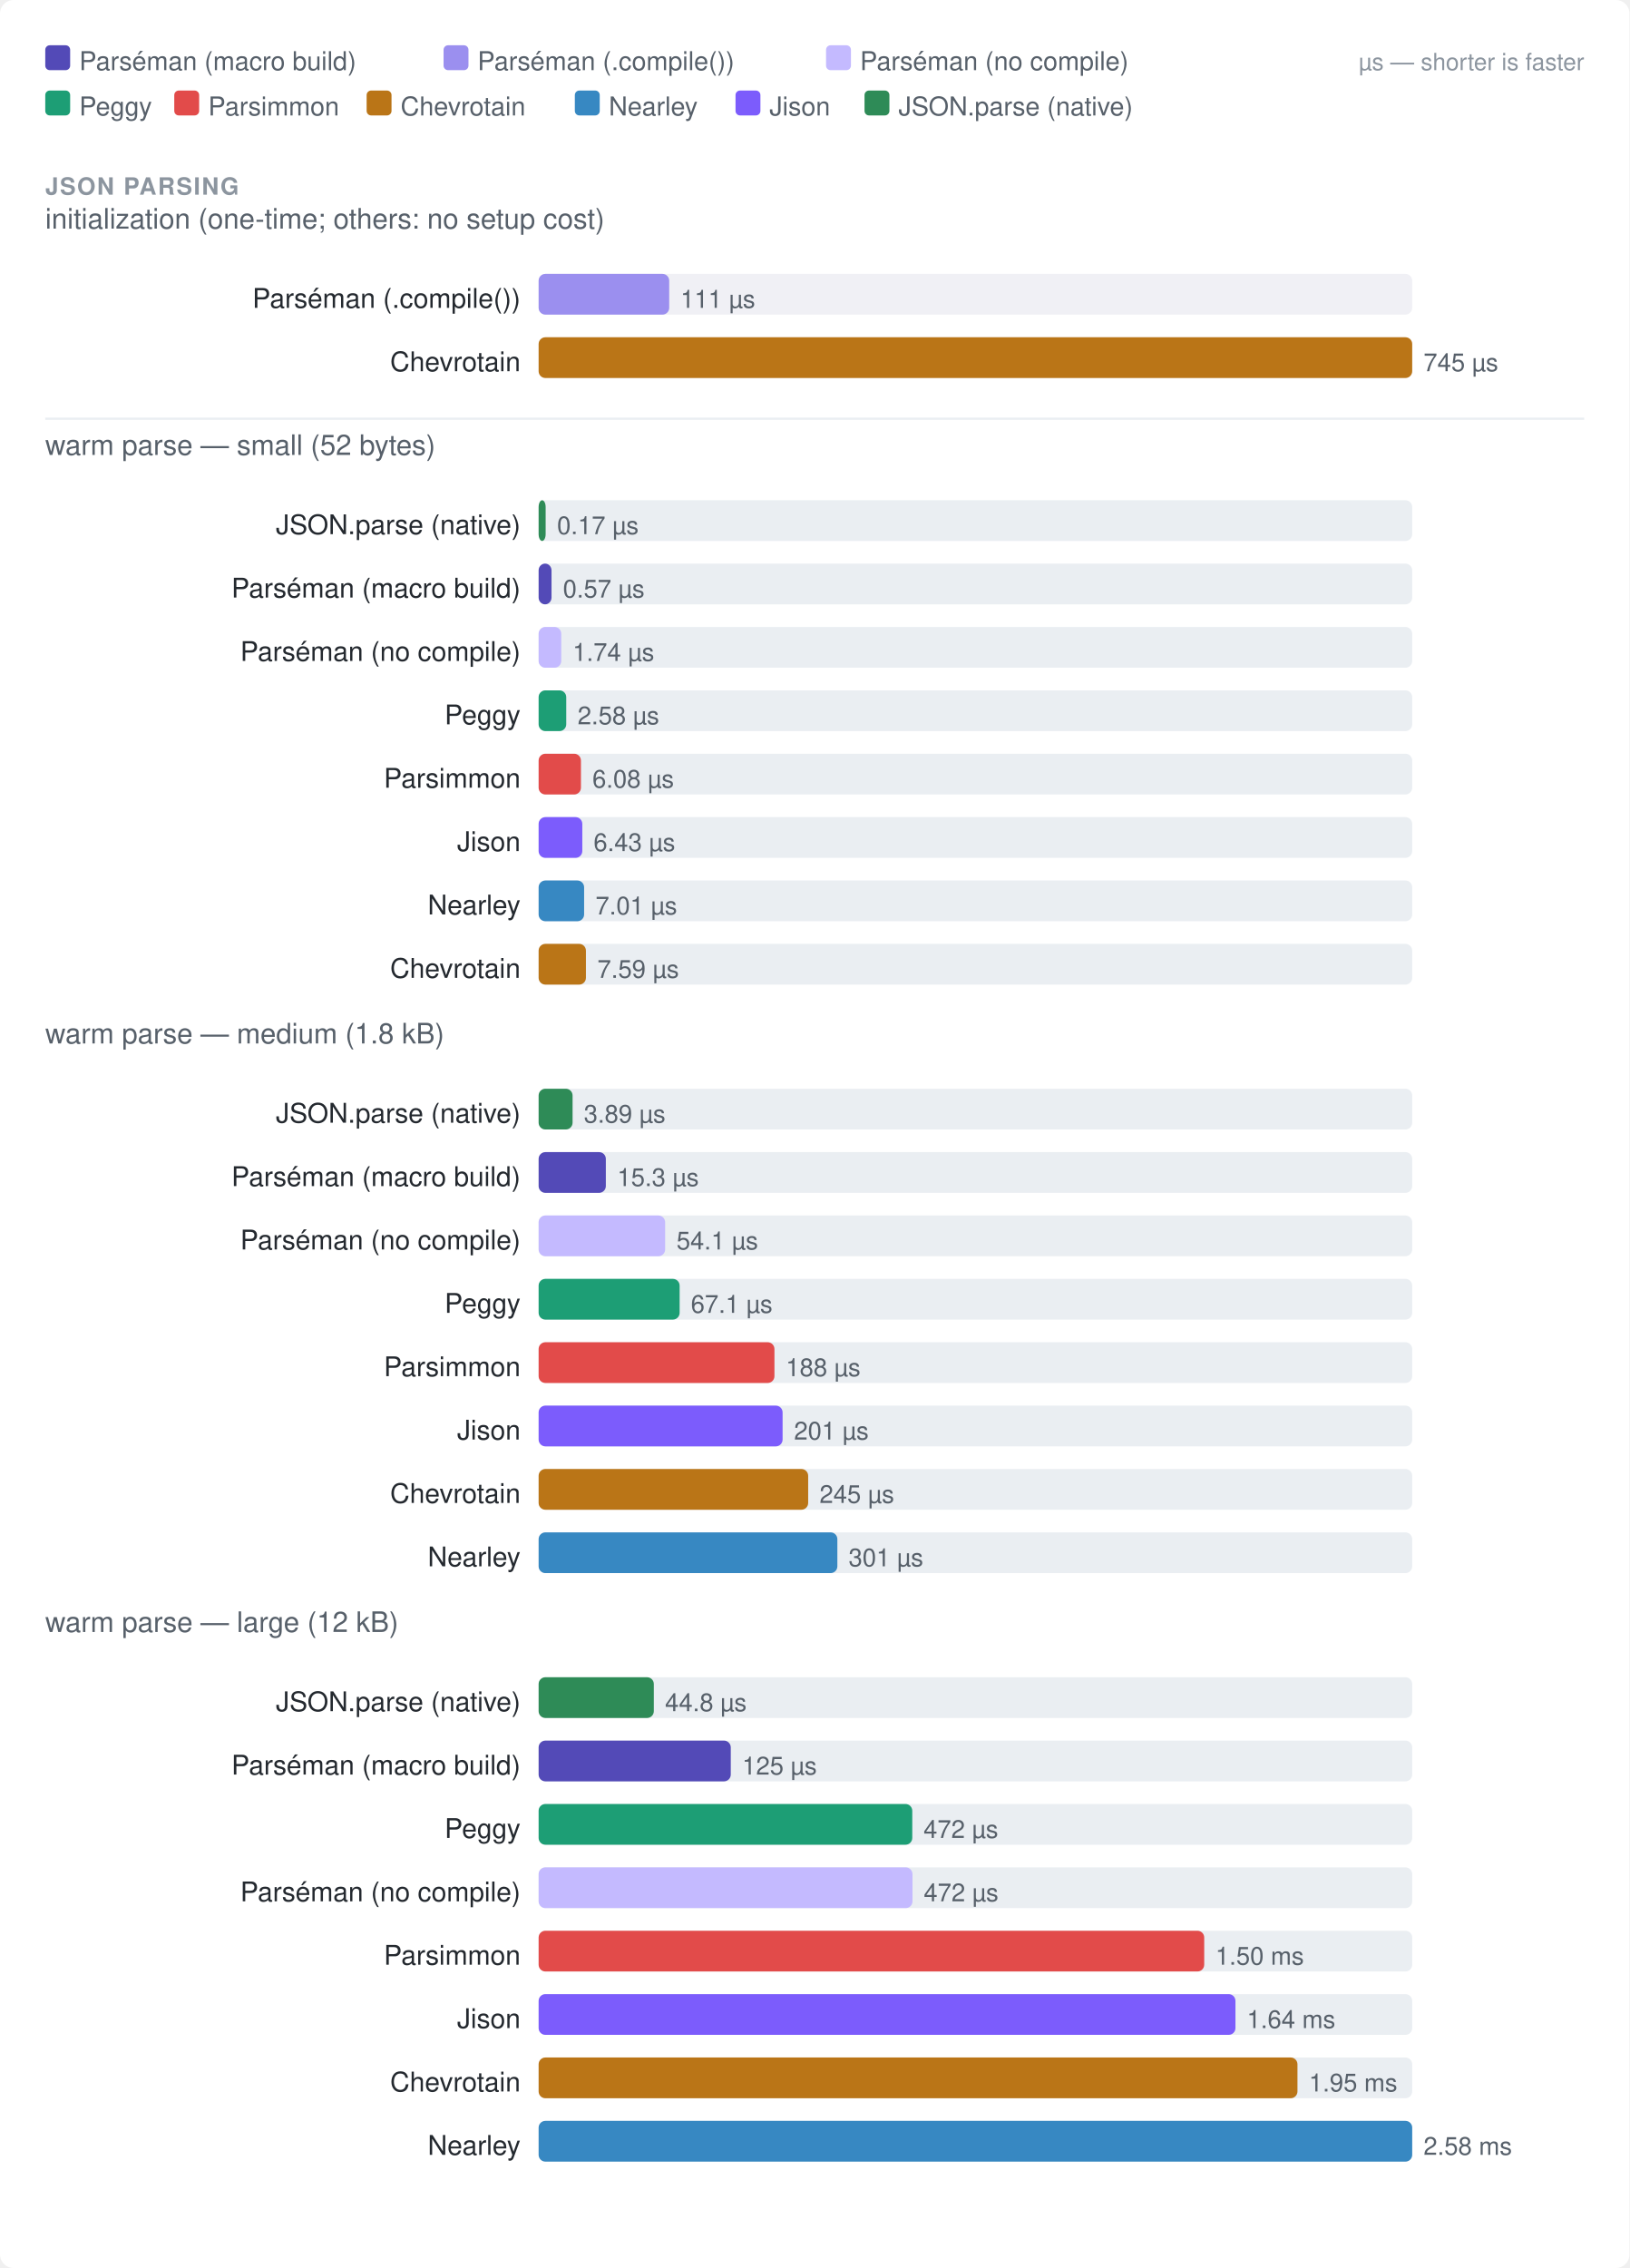
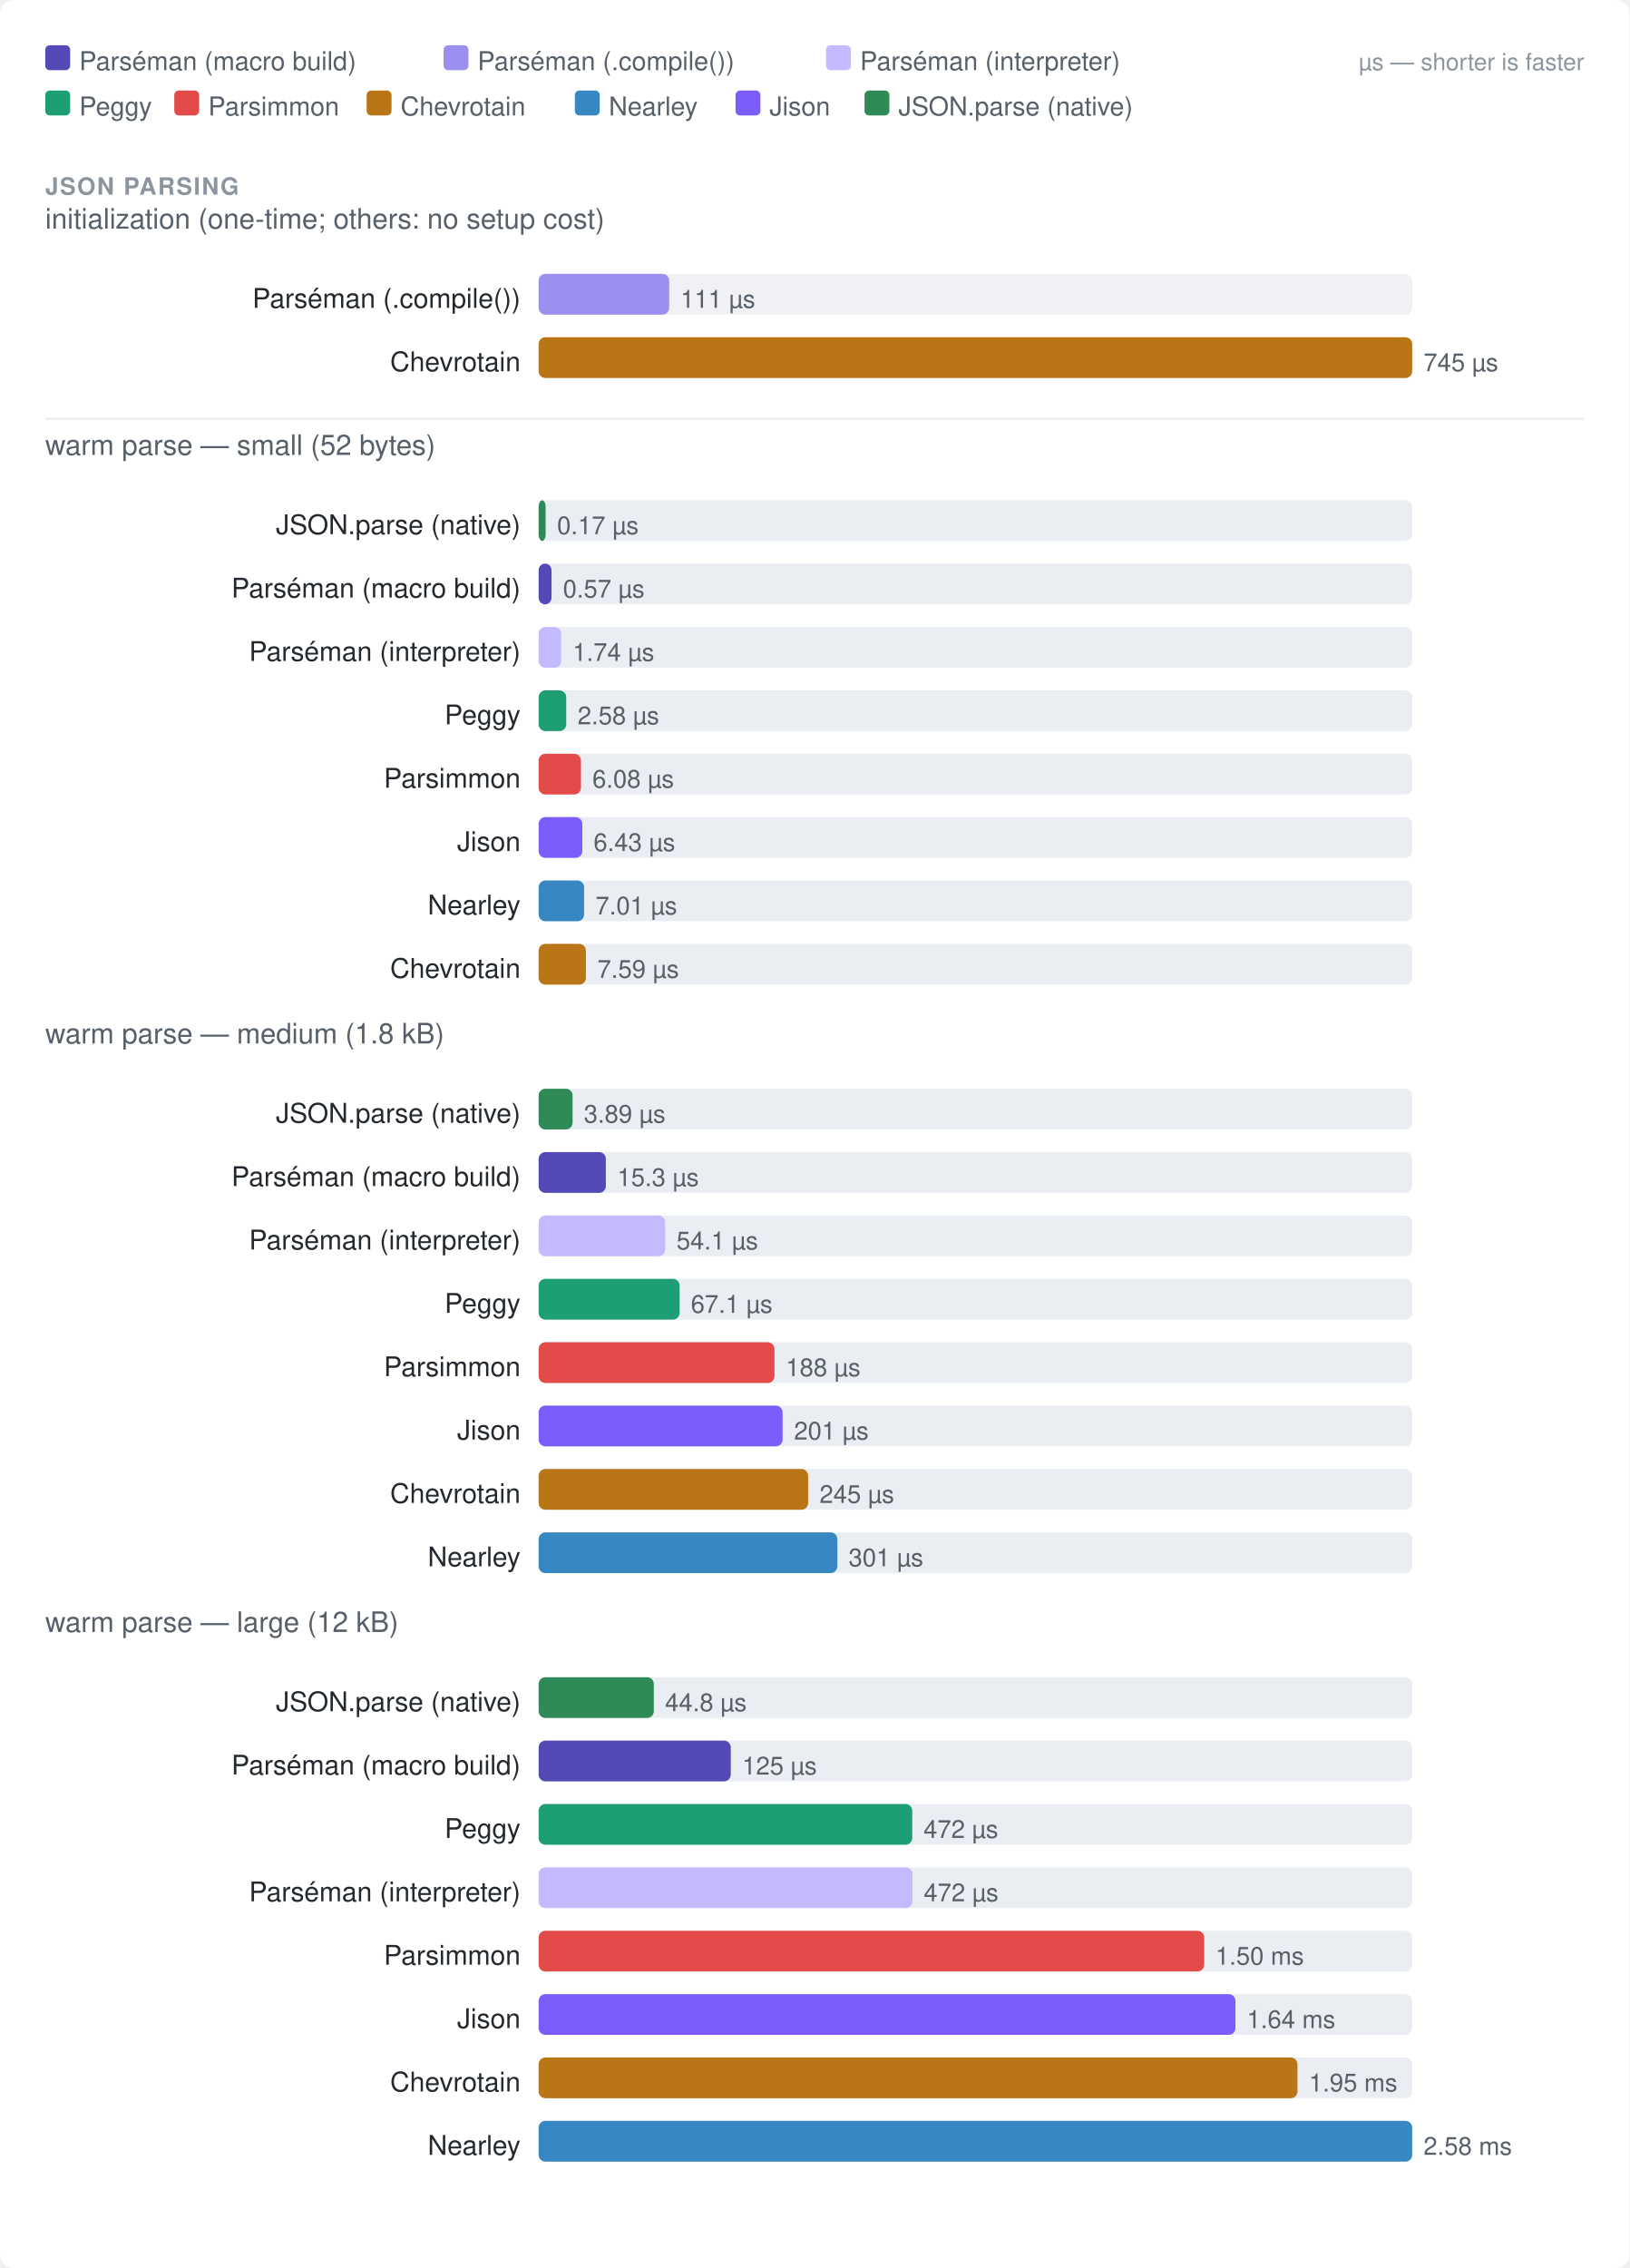
<svg xmlns="http://www.w3.org/2000/svg" viewBox="0 0 720 1002" width="720" height="1002">
  <rect width="720" height="1002" fill="white" rx="6" />
  <rect x="20" y="20" width="11" height="11" rx="2" fill="#534AB7" />
  <text x="35" y="31" font-size="11.5" fill="#57606a" font-family="-apple-system,BlinkMacSystemFont,'Segoe UI',Helvetica,Arial,sans-serif">Parséman (macro build)</text>
  <rect x="196" y="20" width="11" height="11" rx="2" fill="#9B8FEF" />
  <text x="211" y="31" font-size="11.5" fill="#57606a" font-family="-apple-system,BlinkMacSystemFont,'Segoe UI',Helvetica,Arial,sans-serif">Parséman (.compile())</text>
  <rect x="365" y="20" width="11" height="11" rx="2" fill="#C4BAFF" />
-   <text x="380" y="31" font-size="11.5" fill="#57606a" font-family="-apple-system,BlinkMacSystemFont,'Segoe UI',Helvetica,Arial,sans-serif">Parséman (no compile)</text>
+   <text x="380" y="31" font-size="11.5" fill="#57606a" font-family="-apple-system,BlinkMacSystemFont,'Segoe UI',Helvetica,Arial,sans-serif">Parséman (interpreter)</text>
  <rect x="20" y="40" width="11" height="11" rx="2" fill="#1D9E75" />
  <text x="35" y="51" font-size="11.5" fill="#57606a" font-family="-apple-system,BlinkMacSystemFont,'Segoe UI',Helvetica,Arial,sans-serif">Peggy</text>
  <rect x="77" y="40" width="11" height="11" rx="2" fill="#E24B4A" />
  <text x="92" y="51" font-size="11.5" fill="#57606a" font-family="-apple-system,BlinkMacSystemFont,'Segoe UI',Helvetica,Arial,sans-serif">Parsimmon</text>
  <rect x="162" y="40" width="11" height="11" rx="2" fill="#BA7517" />
  <text x="177" y="51" font-size="11.5" fill="#57606a" font-family="-apple-system,BlinkMacSystemFont,'Segoe UI',Helvetica,Arial,sans-serif">Chevrotain</text>
  <rect x="254" y="40" width="11" height="11" rx="2" fill="#3788C2" />
  <text x="269" y="51" font-size="11.5" fill="#57606a" font-family="-apple-system,BlinkMacSystemFont,'Segoe UI',Helvetica,Arial,sans-serif">Nearley</text>
  <rect x="325" y="40" width="11" height="11" rx="2" fill="#7C5CFC" />
  <text x="340" y="51" font-size="11.5" fill="#57606a" font-family="-apple-system,BlinkMacSystemFont,'Segoe UI',Helvetica,Arial,sans-serif">Jison</text>
  <rect x="382" y="40" width="11" height="11" rx="2" fill="#2E8B57" />
  <text x="397" y="51" font-size="11.5" fill="#57606a" font-family="-apple-system,BlinkMacSystemFont,'Segoe UI',Helvetica,Arial,sans-serif">JSON.parse (native)</text>
  <text x="700" y="31" font-size="10.5" fill="#8c959f" text-anchor="end" font-family="-apple-system,BlinkMacSystemFont,'Segoe UI',Helvetica,Arial,sans-serif">µs — shorter is faster</text>
  <text x="20" y="86" font-size="10.5" font-weight="600" fill="#8c959f" letter-spacing="0.06em" font-family="-apple-system,BlinkMacSystemFont,'Segoe UI',Helvetica,Arial,sans-serif">JSON PARSING</text>
  <text x="20" y="101" font-size="12.5" fill="#57606a" font-family="-apple-system,BlinkMacSystemFont,'Segoe UI',Helvetica,Arial,sans-serif">initialization (one-time; others: no setup cost)</text>
  <text x="230" y="136" text-anchor="end" font-size="12" fill="#24292f" font-family="-apple-system,BlinkMacSystemFont,'Segoe UI',Helvetica,Arial,sans-serif">Parséman (.compile())</text>
  <rect x="238" y="121" width="386" height="18" rx="3" fill="#f0f0f5" />
  <rect x="238" y="121" width="57.7" height="18" rx="3" fill="#9B8FEF" />
  <text x="300.695" y="136" font-size="11" fill="#57606a" font-family="-apple-system,BlinkMacSystemFont,'Segoe UI',Helvetica,Arial,sans-serif">111 µs</text>
  <text x="230" y="164" text-anchor="end" font-size="12" fill="#24292f" font-family="-apple-system,BlinkMacSystemFont,'Segoe UI',Helvetica,Arial,sans-serif">Chevrotain</text>
  <rect x="238" y="149" width="386" height="18" rx="3" fill="#f0f0f5" />
  <rect x="238" y="149" width="386.0" height="18" rx="3" fill="#BA7517" />
  <text x="629" y="164" font-size="11" fill="#57606a" font-family="-apple-system,BlinkMacSystemFont,'Segoe UI',Helvetica,Arial,sans-serif">745 µs</text>
  <line x1="20" y1="185" x2="700" y2="185" stroke="#eaeef2" stroke-width="1" />
  <text x="20" y="201" font-size="12.5" fill="#57606a" font-family="-apple-system,BlinkMacSystemFont,'Segoe UI',Helvetica,Arial,sans-serif">warm parse — small  (52 bytes)</text>
  <text x="230" y="236" text-anchor="end" font-size="12" fill="#24292f" font-family="-apple-system,BlinkMacSystemFont,'Segoe UI',Helvetica,Arial,sans-serif">JSON.parse (native)</text>
  <rect x="238" y="221" width="386" height="18" rx="3" fill="#eaeef2" />
  <rect x="238" y="221" width="3.1" height="18" rx="3" fill="#2E8B57" />
  <text x="246.134" y="236" font-size="11" fill="#57606a" font-family="-apple-system,BlinkMacSystemFont,'Segoe UI',Helvetica,Arial,sans-serif">0.17 µs</text>
  <text x="230" y="264" text-anchor="end" font-size="12" fill="#24292f" font-family="-apple-system,BlinkMacSystemFont,'Segoe UI',Helvetica,Arial,sans-serif">Parséman (macro build)</text>
  <rect x="238" y="249" width="386" height="18" rx="3" fill="#eaeef2" />
  <rect x="238" y="249" width="5.7" height="18" rx="3" fill="#534AB7" />
  <text x="248.739" y="264" font-size="11" fill="#57606a" font-family="-apple-system,BlinkMacSystemFont,'Segoe UI',Helvetica,Arial,sans-serif">0.57 µs</text>
-   <text x="230" y="292" text-anchor="end" font-size="12" fill="#24292f" font-family="-apple-system,BlinkMacSystemFont,'Segoe UI',Helvetica,Arial,sans-serif">Parséman (no compile)</text>
+   <text x="230" y="292" text-anchor="end" font-size="12" fill="#24292f" font-family="-apple-system,BlinkMacSystemFont,'Segoe UI',Helvetica,Arial,sans-serif">Parséman (interpreter)</text>
  <rect x="238" y="277" width="386" height="18" rx="3" fill="#eaeef2" />
  <rect x="238" y="277" width="10.0" height="18" rx="3" fill="#C4BAFF" />
  <text x="253.027" y="292" font-size="11" fill="#57606a" font-family="-apple-system,BlinkMacSystemFont,'Segoe UI',Helvetica,Arial,sans-serif">1.74 µs</text>
  <text x="230" y="320" text-anchor="end" font-size="12" fill="#24292f" font-family="-apple-system,BlinkMacSystemFont,'Segoe UI',Helvetica,Arial,sans-serif">Peggy</text>
  <rect x="238" y="305" width="386" height="18" rx="3" fill="#eaeef2" />
  <rect x="238" y="305" width="12.2" height="18" rx="3" fill="#1D9E75" />
  <text x="255.21" y="320" font-size="11" fill="#57606a" font-family="-apple-system,BlinkMacSystemFont,'Segoe UI',Helvetica,Arial,sans-serif">2.58 µs</text>
  <text x="230" y="348" text-anchor="end" font-size="12" fill="#24292f" font-family="-apple-system,BlinkMacSystemFont,'Segoe UI',Helvetica,Arial,sans-serif">Parsimmon</text>
  <rect x="238" y="333" width="386" height="18" rx="3" fill="#eaeef2" />
  <rect x="238" y="333" width="18.7" height="18" rx="3" fill="#E24B4A" />
  <text x="261.744" y="348" font-size="11" fill="#57606a" font-family="-apple-system,BlinkMacSystemFont,'Segoe UI',Helvetica,Arial,sans-serif">6.08 µs</text>
  <text x="230" y="376" text-anchor="end" font-size="12" fill="#24292f" font-family="-apple-system,BlinkMacSystemFont,'Segoe UI',Helvetica,Arial,sans-serif">Jison</text>
  <rect x="238" y="361" width="386" height="18" rx="3" fill="#eaeef2" />
  <rect x="238" y="361" width="19.3" height="18" rx="3" fill="#7C5CFC" />
  <text x="262.276" y="376" font-size="11" fill="#57606a" font-family="-apple-system,BlinkMacSystemFont,'Segoe UI',Helvetica,Arial,sans-serif">6.43 µs</text>
  <text x="230" y="404" text-anchor="end" font-size="12" fill="#24292f" font-family="-apple-system,BlinkMacSystemFont,'Segoe UI',Helvetica,Arial,sans-serif">Nearley</text>
  <rect x="238" y="389" width="386" height="18" rx="3" fill="#eaeef2" />
  <rect x="238" y="389" width="20.1" height="18" rx="3" fill="#3788C2" />
  <text x="263.127" y="404" font-size="11" fill="#57606a" font-family="-apple-system,BlinkMacSystemFont,'Segoe UI',Helvetica,Arial,sans-serif">7.01 µs</text>
  <text x="230" y="432" text-anchor="end" font-size="12" fill="#24292f" font-family="-apple-system,BlinkMacSystemFont,'Segoe UI',Helvetica,Arial,sans-serif">Chevrotain</text>
  <rect x="238" y="417" width="386" height="18" rx="3" fill="#eaeef2" />
  <rect x="238" y="417" width="20.9" height="18" rx="3" fill="#BA7517" />
  <text x="263.943" y="432" font-size="11" fill="#57606a" font-family="-apple-system,BlinkMacSystemFont,'Segoe UI',Helvetica,Arial,sans-serif">7.59 µs</text>
  <text x="20" y="461" font-size="12.5" fill="#57606a" font-family="-apple-system,BlinkMacSystemFont,'Segoe UI',Helvetica,Arial,sans-serif">warm parse — medium  (1.8 kB)</text>
  <text x="230" y="496" text-anchor="end" font-size="12" fill="#24292f" font-family="-apple-system,BlinkMacSystemFont,'Segoe UI',Helvetica,Arial,sans-serif">JSON.parse (native)</text>
  <rect x="238" y="481" width="386" height="18" rx="3" fill="#eaeef2" />
  <rect x="238" y="481" width="15.0" height="18" rx="3" fill="#2E8B57" />
  <text x="257.993" y="496" font-size="11" fill="#57606a" font-family="-apple-system,BlinkMacSystemFont,'Segoe UI',Helvetica,Arial,sans-serif">3.89 µs</text>
  <text x="230" y="524" text-anchor="end" font-size="12" fill="#24292f" font-family="-apple-system,BlinkMacSystemFont,'Segoe UI',Helvetica,Arial,sans-serif">Parséman (macro build)</text>
  <rect x="238" y="509" width="386" height="18" rx="3" fill="#eaeef2" />
  <rect x="238" y="509" width="29.7" height="18" rx="3" fill="#534AB7" />
  <text x="272.725" y="524" font-size="11" fill="#57606a" font-family="-apple-system,BlinkMacSystemFont,'Segoe UI',Helvetica,Arial,sans-serif">15.3 µs</text>
-   <text x="230" y="552" text-anchor="end" font-size="12" fill="#24292f" font-family="-apple-system,BlinkMacSystemFont,'Segoe UI',Helvetica,Arial,sans-serif">Parséman (no compile)</text>
+   <text x="230" y="552" text-anchor="end" font-size="12" fill="#24292f" font-family="-apple-system,BlinkMacSystemFont,'Segoe UI',Helvetica,Arial,sans-serif">Parséman (interpreter)</text>
  <rect x="238" y="537" width="386" height="18" rx="3" fill="#eaeef2" />
  <rect x="238" y="537" width="55.9" height="18" rx="3" fill="#C4BAFF" />
  <text x="298.913" y="552" font-size="11" fill="#57606a" font-family="-apple-system,BlinkMacSystemFont,'Segoe UI',Helvetica,Arial,sans-serif">54.1 µs</text>
  <text x="230" y="580" text-anchor="end" font-size="12" fill="#24292f" font-family="-apple-system,BlinkMacSystemFont,'Segoe UI',Helvetica,Arial,sans-serif">Peggy</text>
  <rect x="238" y="565" width="386" height="18" rx="3" fill="#eaeef2" />
  <rect x="238" y="565" width="62.3" height="18" rx="3" fill="#1D9E75" />
  <text x="305.278" y="580" font-size="11" fill="#57606a" font-family="-apple-system,BlinkMacSystemFont,'Segoe UI',Helvetica,Arial,sans-serif">67.1 µs</text>
  <text x="230" y="608" text-anchor="end" font-size="12" fill="#24292f" font-family="-apple-system,BlinkMacSystemFont,'Segoe UI',Helvetica,Arial,sans-serif">Parsimmon</text>
  <rect x="238" y="593" width="386" height="18" rx="3" fill="#eaeef2" />
  <rect x="238" y="593" width="104.2" height="18" rx="3" fill="#E24B4A" />
  <text x="347.219" y="608" font-size="11" fill="#57606a" font-family="-apple-system,BlinkMacSystemFont,'Segoe UI',Helvetica,Arial,sans-serif">188 µs</text>
  <text x="230" y="636" text-anchor="end" font-size="12" fill="#24292f" font-family="-apple-system,BlinkMacSystemFont,'Segoe UI',Helvetica,Arial,sans-serif">Jison</text>
  <rect x="238" y="621" width="386" height="18" rx="3" fill="#eaeef2" />
  <rect x="238" y="621" width="107.8" height="18" rx="3" fill="#7C5CFC" />
  <text x="350.835" y="636" font-size="11" fill="#57606a" font-family="-apple-system,BlinkMacSystemFont,'Segoe UI',Helvetica,Arial,sans-serif">201 µs</text>
  <text x="230" y="664" text-anchor="end" font-size="12" fill="#24292f" font-family="-apple-system,BlinkMacSystemFont,'Segoe UI',Helvetica,Arial,sans-serif">Chevrotain</text>
  <rect x="238" y="649" width="386" height="18" rx="3" fill="#eaeef2" />
  <rect x="238" y="649" width="119.1" height="18" rx="3" fill="#BA7517" />
  <text x="362.102" y="664" font-size="11" fill="#57606a" font-family="-apple-system,BlinkMacSystemFont,'Segoe UI',Helvetica,Arial,sans-serif">245 µs</text>
  <text x="230" y="692" text-anchor="end" font-size="12" fill="#24292f" font-family="-apple-system,BlinkMacSystemFont,'Segoe UI',Helvetica,Arial,sans-serif">Nearley</text>
  <rect x="238" y="677" width="386" height="18" rx="3" fill="#eaeef2" />
  <rect x="238" y="677" width="132.0" height="18" rx="3" fill="#3788C2" />
  <text x="374.955" y="692" font-size="11" fill="#57606a" font-family="-apple-system,BlinkMacSystemFont,'Segoe UI',Helvetica,Arial,sans-serif">301 µs</text>
  <text x="20" y="721" font-size="12.5" fill="#57606a" font-family="-apple-system,BlinkMacSystemFont,'Segoe UI',Helvetica,Arial,sans-serif">warm parse — large  (12 kB)</text>
  <text x="230" y="756" text-anchor="end" font-size="12" fill="#24292f" font-family="-apple-system,BlinkMacSystemFont,'Segoe UI',Helvetica,Arial,sans-serif">JSON.parse (native)</text>
  <rect x="238" y="741" width="386" height="18" rx="3" fill="#eaeef2" />
  <rect x="238" y="741" width="50.9" height="18" rx="3" fill="#2E8B57" />
  <text x="293.852" y="756" font-size="11" fill="#57606a" font-family="-apple-system,BlinkMacSystemFont,'Segoe UI',Helvetica,Arial,sans-serif">44.8 µs</text>
  <text x="230" y="784" text-anchor="end" font-size="12" fill="#24292f" font-family="-apple-system,BlinkMacSystemFont,'Segoe UI',Helvetica,Arial,sans-serif">Parséman (macro build)</text>
  <rect x="238" y="769" width="386" height="18" rx="3" fill="#eaeef2" />
  <rect x="238" y="769" width="84.9" height="18" rx="3" fill="#534AB7" />
  <text x="327.932" y="784" font-size="11" fill="#57606a" font-family="-apple-system,BlinkMacSystemFont,'Segoe UI',Helvetica,Arial,sans-serif">125 µs</text>
  <text x="230" y="812" text-anchor="end" font-size="12" fill="#24292f" font-family="-apple-system,BlinkMacSystemFont,'Segoe UI',Helvetica,Arial,sans-serif">Peggy</text>
  <rect x="238" y="797" width="386" height="18" rx="3" fill="#eaeef2" />
  <rect x="238" y="797" width="165.1" height="18" rx="3" fill="#1D9E75" />
  <text x="408.073" y="812" font-size="11" fill="#57606a" font-family="-apple-system,BlinkMacSystemFont,'Segoe UI',Helvetica,Arial,sans-serif">472 µs</text>
-   <text x="230" y="840" text-anchor="end" font-size="12" fill="#24292f" font-family="-apple-system,BlinkMacSystemFont,'Segoe UI',Helvetica,Arial,sans-serif">Parséman (no compile)</text>
+   <text x="230" y="840" text-anchor="end" font-size="12" fill="#24292f" font-family="-apple-system,BlinkMacSystemFont,'Segoe UI',Helvetica,Arial,sans-serif">Parséman (interpreter)</text>
  <rect x="238" y="825" width="386" height="18" rx="3" fill="#eaeef2" />
  <rect x="238" y="825" width="165.2" height="18" rx="3" fill="#C4BAFF" />
  <text x="408.173" y="840" font-size="11" fill="#57606a" font-family="-apple-system,BlinkMacSystemFont,'Segoe UI',Helvetica,Arial,sans-serif">472 µs</text>
  <text x="230" y="868" text-anchor="end" font-size="12" fill="#24292f" font-family="-apple-system,BlinkMacSystemFont,'Segoe UI',Helvetica,Arial,sans-serif">Parsimmon</text>
  <rect x="238" y="853" width="386" height="18" rx="3" fill="#eaeef2" />
  <rect x="238" y="853" width="294.1" height="18" rx="3" fill="#E24B4A" />
  <text x="537.055" y="868" font-size="11" fill="#57606a" font-family="-apple-system,BlinkMacSystemFont,'Segoe UI',Helvetica,Arial,sans-serif">1.50 ms</text>
  <text x="230" y="896" text-anchor="end" font-size="12" fill="#24292f" font-family="-apple-system,BlinkMacSystemFont,'Segoe UI',Helvetica,Arial,sans-serif">Jison</text>
  <rect x="238" y="881" width="386" height="18" rx="3" fill="#eaeef2" />
  <rect x="238" y="881" width="307.9" height="18" rx="3" fill="#7C5CFC" />
  <text x="550.938" y="896" font-size="11" fill="#57606a" font-family="-apple-system,BlinkMacSystemFont,'Segoe UI',Helvetica,Arial,sans-serif">1.64 ms</text>
  <text x="230" y="924" text-anchor="end" font-size="12" fill="#24292f" font-family="-apple-system,BlinkMacSystemFont,'Segoe UI',Helvetica,Arial,sans-serif">Chevrotain</text>
  <rect x="238" y="909" width="386" height="18" rx="3" fill="#eaeef2" />
  <rect x="238" y="909" width="335.3" height="18" rx="3" fill="#BA7517" />
  <text x="578.336" y="924" font-size="11" fill="#57606a" font-family="-apple-system,BlinkMacSystemFont,'Segoe UI',Helvetica,Arial,sans-serif">1.95 ms</text>
  <text x="230" y="952" text-anchor="end" font-size="12" fill="#24292f" font-family="-apple-system,BlinkMacSystemFont,'Segoe UI',Helvetica,Arial,sans-serif">Nearley</text>
  <rect x="238" y="937" width="386" height="18" rx="3" fill="#eaeef2" />
  <rect x="238" y="937" width="386.0" height="18" rx="3" fill="#3788C2" />
  <text x="629" y="952" font-size="11" fill="#57606a" font-family="-apple-system,BlinkMacSystemFont,'Segoe UI',Helvetica,Arial,sans-serif">2.58 ms</text>
</svg>
